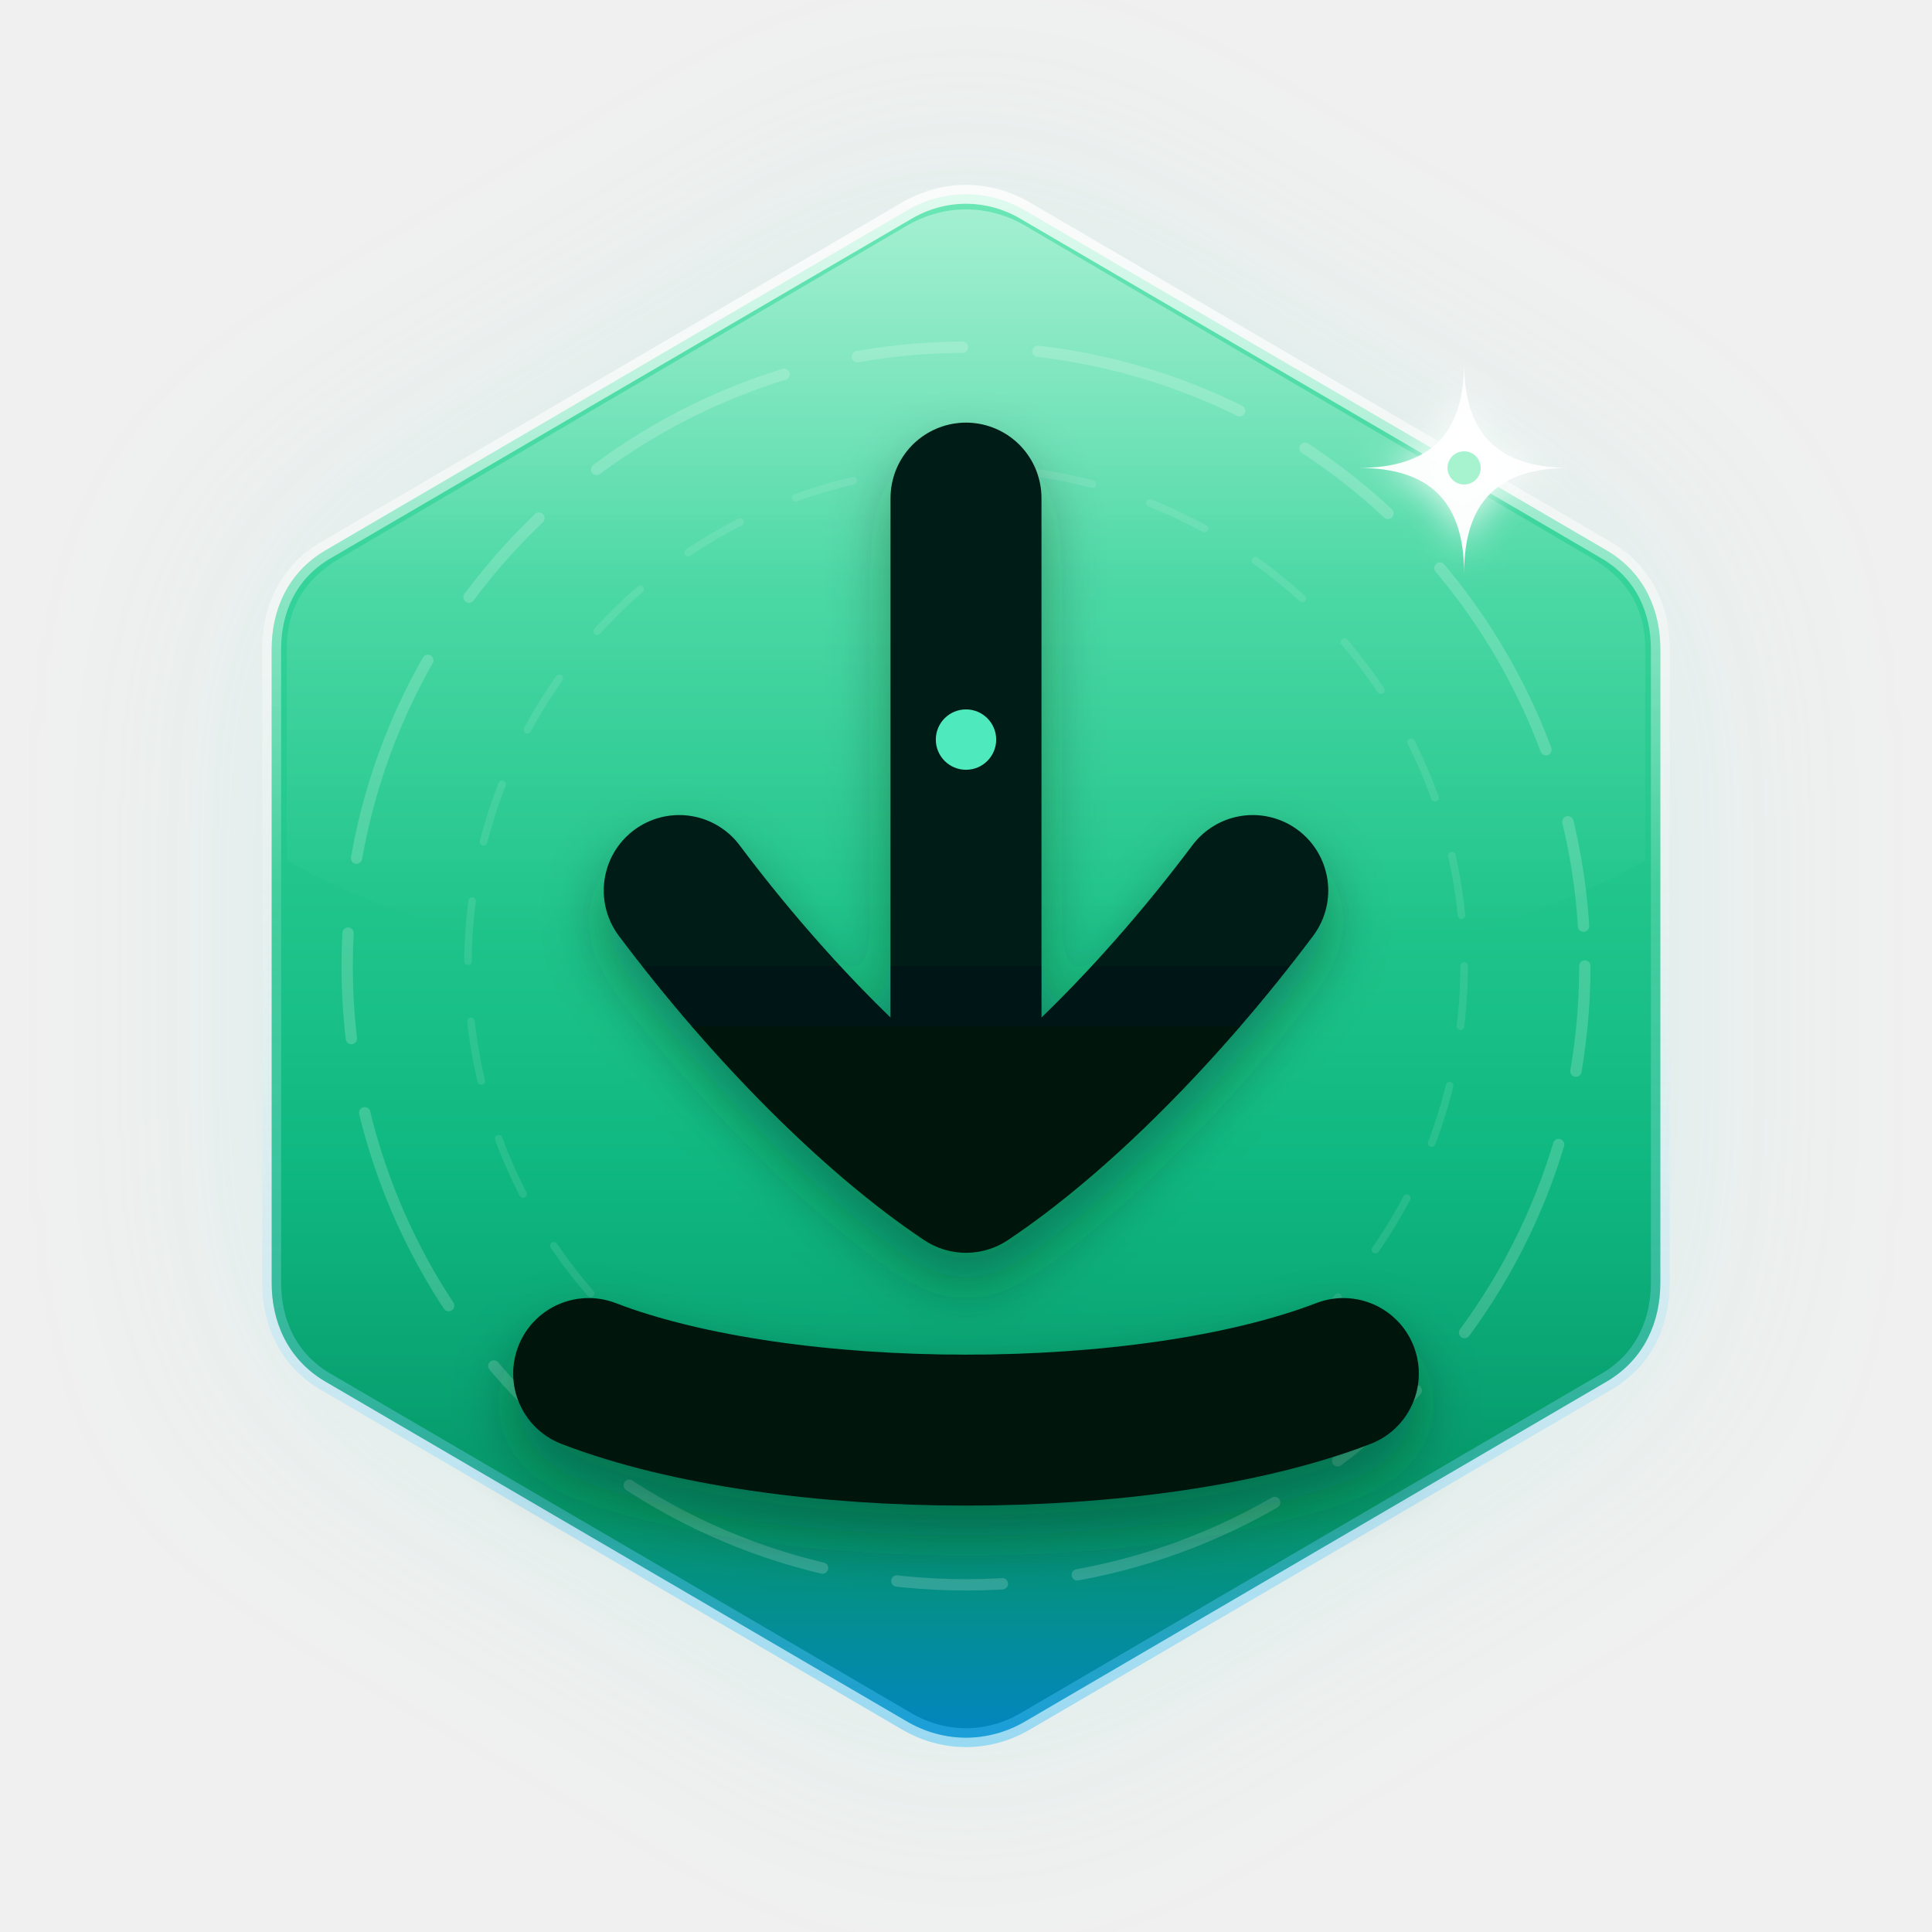
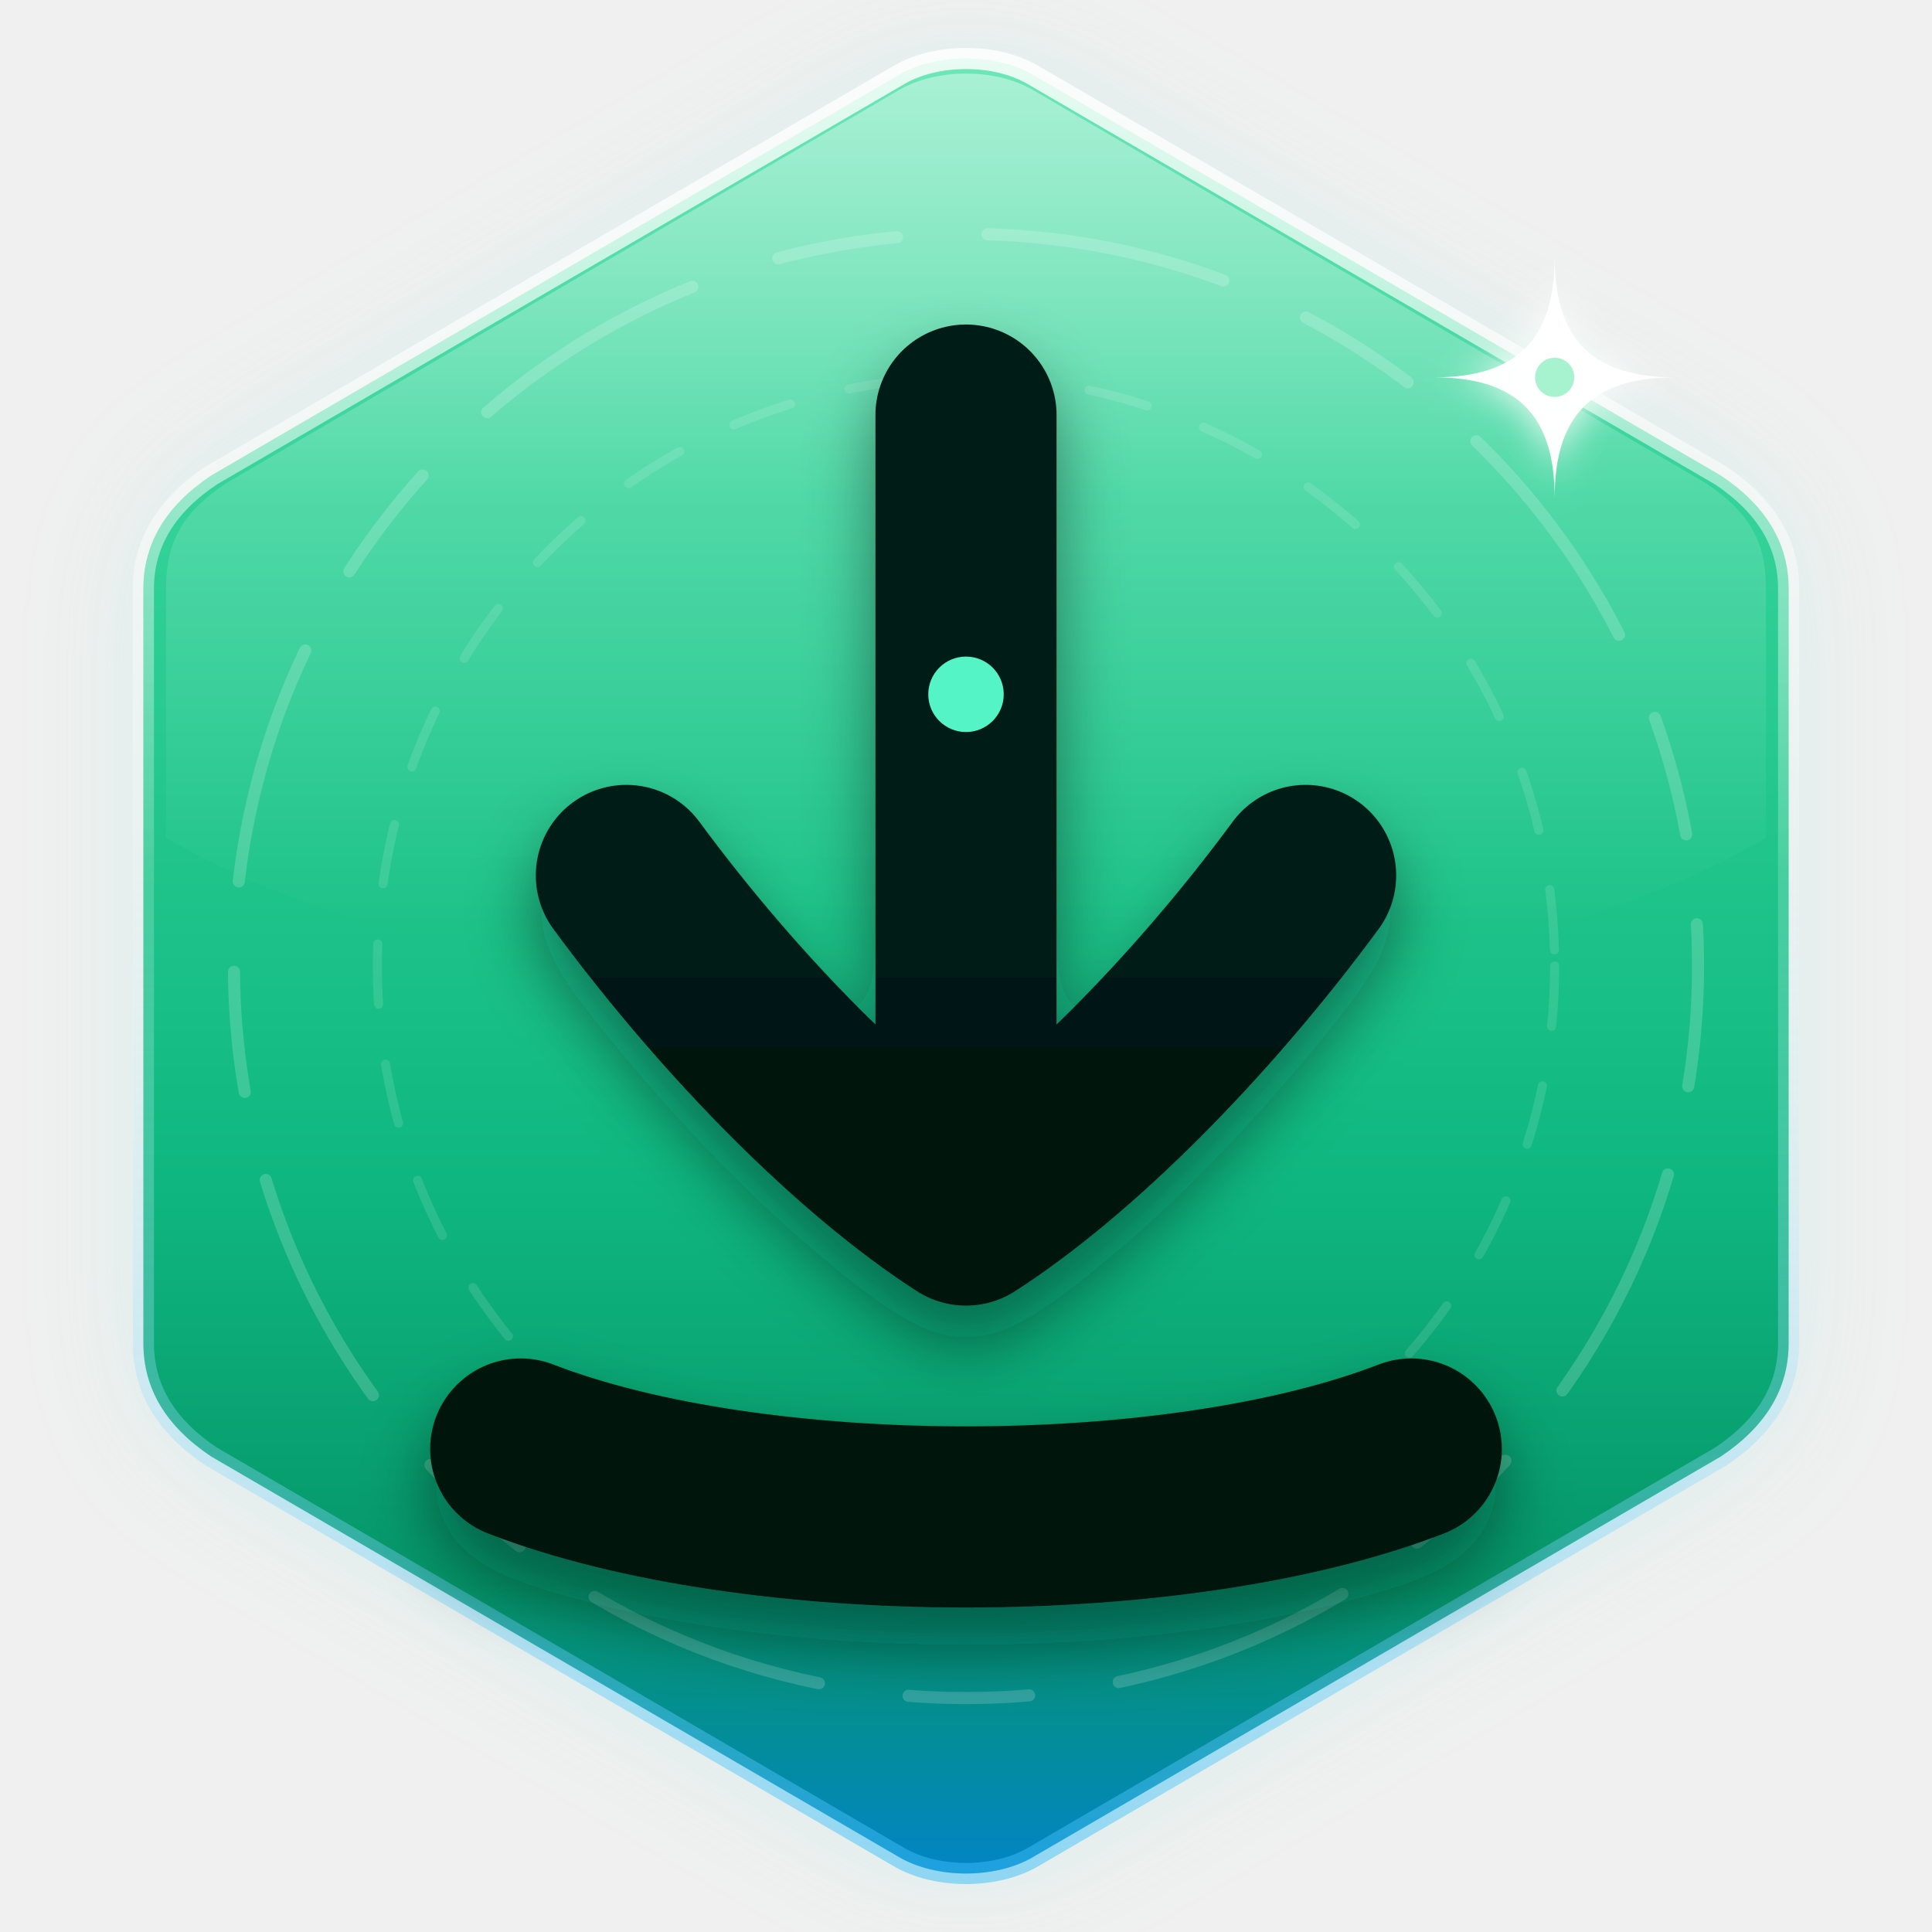
<svg xmlns="http://www.w3.org/2000/svg" viewBox="0 0 256 256" fill="none">
  <defs>
-     <filter id="ambientGlow" x="-30%" y="-30%" width="160%" height="160%" filterUnits="userSpaceOnUse">
-       <feGaussianBlur stdDeviation="16" result="blur" />
+     <filter id="ambientGlow" x="-20%" y="-20%" width="140%" height="140%">
+       <feGaussianBlur stdDeviation="8" result="blur" />
      <feColorMatrix type="matrix" values="0 0 0 0 0.06  0 0 0 0 0.73  0 0 0 0 0.51  0 0 0 0.45 0" />
      <feMerge>
        <feMergeNode />
        <feMergeNode in="SourceGraphic" />
      </feMerge>
    </filter>
    <filter id="artisticShadow" x="-20%" y="-20%" width="140%" height="140%">
-       <feDropShadow dx="0" dy="4" stdDeviation="4" flood-color="#022116" flood-opacity="0.38" />
+       <feDropShadow dx="0" dy="5" stdDeviation="4.5" flood-color="#022116" flood-opacity="0.45" />
    </filter>
    <filter id="sparkleGlow" x="-50%" y="-50%" width="200%" height="200%">
      <feGaussianBlur stdDeviation="2.5" result="glow" />
      <feMerge>
        <feMergeNode in="glow" />
        <feMergeNode in="SourceGraphic" />
      </feMerge>
    </filter>
-     <linearGradient id="auroraGrad" x1="128" y1="24" x2="128" y2="232" gradientUnits="userSpaceOnUse">
+     <linearGradient id="auroraGrad" x1="128" y1="7" x2="128" y2="249" gradientUnits="userSpaceOnUse">
      <stop offset="0%" stop-color="#6ee7b7" />
-       <stop offset="26%" stop-color="#34d399" />
-       <stop offset="62%" stop-color="#10b981" />
-       <stop offset="85%" stop-color="#059669" />
+       <stop offset="24%" stop-color="#34d399" />
+       <stop offset="60%" stop-color="#10b981" />
+       <stop offset="84%" stop-color="#059669" />
      <stop offset="100%" stop-color="#0284c7" />
    </linearGradient>
-     <linearGradient id="topHighlight" x1="128" y1="28" x2="128" y2="124" gradientUnits="userSpaceOnUse">
-       <stop offset="0%" stop-color="#ffffff" stop-opacity="0.38" />
-       <stop offset="50%" stop-color="#ffffff" stop-opacity="0.12" />
+     <linearGradient id="topHighlight" x1="128" y1="9" x2="128" y2="124" gradientUnits="userSpaceOnUse">
+       <stop offset="0%" stop-color="#ffffff" stop-opacity="0.42" />
+       <stop offset="50%" stop-color="#ffffff" stop-opacity="0.14" />
      <stop offset="100%" stop-color="#ffffff" stop-opacity="0" />
    </linearGradient>
-     <linearGradient id="rimLight" x1="128" y1="24" x2="128" y2="232" gradientUnits="userSpaceOnUse">
-       <stop offset="0%" stop-color="#ffffff" stop-opacity="0.8" />
-       <stop offset="45%" stop-color="#ffffff" stop-opacity="0.15" />
-       <stop offset="100%" stop-color="#38bdf8" stop-opacity="0.45" />
+     <linearGradient id="rimLight" x1="128" y1="7" x2="128" y2="249" gradientUnits="userSpaceOnUse">
+       <stop offset="0%" stop-color="#ffffff" stop-opacity="0.85" />
+       <stop offset="45%" stop-color="#ffffff" stop-opacity="0.18" />
+       <stop offset="100%" stop-color="#38bdf8" stop-opacity="0.5" />
    </linearGradient>
-     <linearGradient id="inkGrad" x1="128" y1="64" x2="128" y2="192" gradientUnits="userSpaceOnUse">
+     <linearGradient id="inkGrad" x1="128" y1="55" x2="128" y2="204" gradientUnits="userSpaceOnUse">
      <stop offset="0%" stop-color="#041f16" />
      <stop offset="100%" stop-color="#02140e" />
    </linearGradient>
  </defs>
-   <path d="M120 28 C125 25 131 25 136 28 L213 73 C218 76 220 81 220 86 L220 170 C220 175 218 180 213 183 L136 228 C131 231 125 231 120 228 L43 183 C38 180 36 175 36 170 L36 86 C36 81 38 76 43 73 Z" fill="#10b981" opacity="0.35" filter="url(#ambientGlow)" />
-   <path d="M120 28 C125 25 131 25 136 28 L213 73 C218 76 220 81 220 86 L220 170 C220 175 218 180 213 183 L136 228 C131 231 125 231 120 228 L43 183 C38 180 36 175 36 170 L36 86 C36 81 38 76 43 73 Z" fill="url(#auroraGrad)" stroke="url(#rimLight)" stroke-width="2.5" stroke-linejoin="round" />
-   <path d="M120 30 C125 27 131 27 136 30 L211 74 C216 77 218 81 218 86 L218 114 C176 138 80 138 38 114 L38 86 C38 81 40 77 45 74 Z" fill="url(#topHighlight)" />
-   <circle cx="128" cy="128" r="82" stroke="rgba(255, 255, 255, 0.18)" stroke-width="1.5" stroke-linecap="round" stroke-dasharray="14 10 28 10" />
-   <circle cx="128" cy="128" r="66" stroke="rgba(255, 255, 255, 0.1)" stroke-width="1" stroke-linecap="round" stroke-dasharray="8 8" />
+   <path d="M119 10 C124 7 132 7 137 10 L228 63 C234 67 237 72 237 78 L237 178 C237 184 234 189 228 193 L137 246 C132 249 124 249 119 246 L28 193 C22 189 19 184 19 178 L19 78 C19 72 22 67 28 63 Z" fill="#10b981" opacity="0.35" filter="url(#ambientGlow)" />
+   <path d="M119 10 C124 7 132 7 137 10 L228 63 C234 67 237 72 237 78 L237 178 C237 184 234 189 228 193 L137 246 C132 249 124 249 119 246 L28 193 C22 189 19 184 19 178 L19 78 C19 72 22 67 28 63 Z" fill="url(#auroraGrad)" stroke="url(#rimLight)" stroke-width="2.8" stroke-linejoin="round" />
+   <path d="M119 12 C124 9 132 9 137 12 L226 64 C232 68 234 72 234 78 L234 111 C185 140 71 140 22 111 L22 78 C22 72 24 68 30 64 Z" fill="url(#topHighlight)" />
+   <circle cx="128" cy="128" r="97" stroke="rgba(255, 255, 255, 0.18)" stroke-width="1.6" stroke-linecap="round" stroke-dasharray="16 12 32 12" />
+   <circle cx="128" cy="128" r="78" stroke="rgba(255, 255, 255, 0.12)" stroke-width="1.2" stroke-linecap="round" stroke-dasharray="8 8" />
  <g filter="url(#artisticShadow)">
-     <path d="M128 66 L128 144" stroke="url(#inkGrad)" stroke-width="20" stroke-linecap="round" />
-     <path d="M90 118 C102 134 116 148 128 156 C140 148 154 134 166 118" fill="none" stroke="url(#inkGrad)" stroke-width="20" stroke-linecap="round" stroke-linejoin="round" />
-     <path d="M78 182 C104 192 152 192 178 182" fill="none" stroke="url(#inkGrad)" stroke-width="20" stroke-linecap="round" />
-     <circle cx="128" cy="98" r="4" fill="#58ffd0" opacity="0.9" />
+     <path d="M128 55 L128 147" stroke="url(#inkGrad)" stroke-width="24" stroke-linecap="round" />
+     <path d="M83 116 C97 135 114 152 128 161 C142 152 159 135 173 116" fill="none" stroke="url(#inkGrad)" stroke-width="24" stroke-linecap="round" stroke-linejoin="round" />
+     <path d="M69 192 C100 204 156 204 187 192" fill="none" stroke="url(#inkGrad)" stroke-width="24" stroke-linecap="round" />
+     <circle cx="128" cy="92" r="5" fill="#58ffd0" opacity="0.95" />
  </g>
-   <g filter="url(#sparkleGlow)" transform="translate(194, 62)">
-     <path d="M0 -14 C0 -4.5 4.5 0 14 0 C4.5 0 0 4.5 0 14 C0 4.5 -4.5 0 -14 0 C-4.5 0 0 -4.5 0 -14 Z" fill="#ffffff" opacity="0.95" />
-     <circle cx="0" cy="0" r="2.2" fill="#a7f3d0" />
+   <g filter="url(#sparkleGlow)" transform="translate(206, 50)">
+     <path d="M0 -16 C0 -5 5 0 16 0 C5 0 0 5 0 16 C0 5 -5 0 -16 0 C-5 0 0 -5 0 -16 Z" fill="#ffffff" opacity="0.98" />
+     <circle cx="0" cy="0" r="2.6" fill="#a7f3d0" />
  </g>
</svg>
